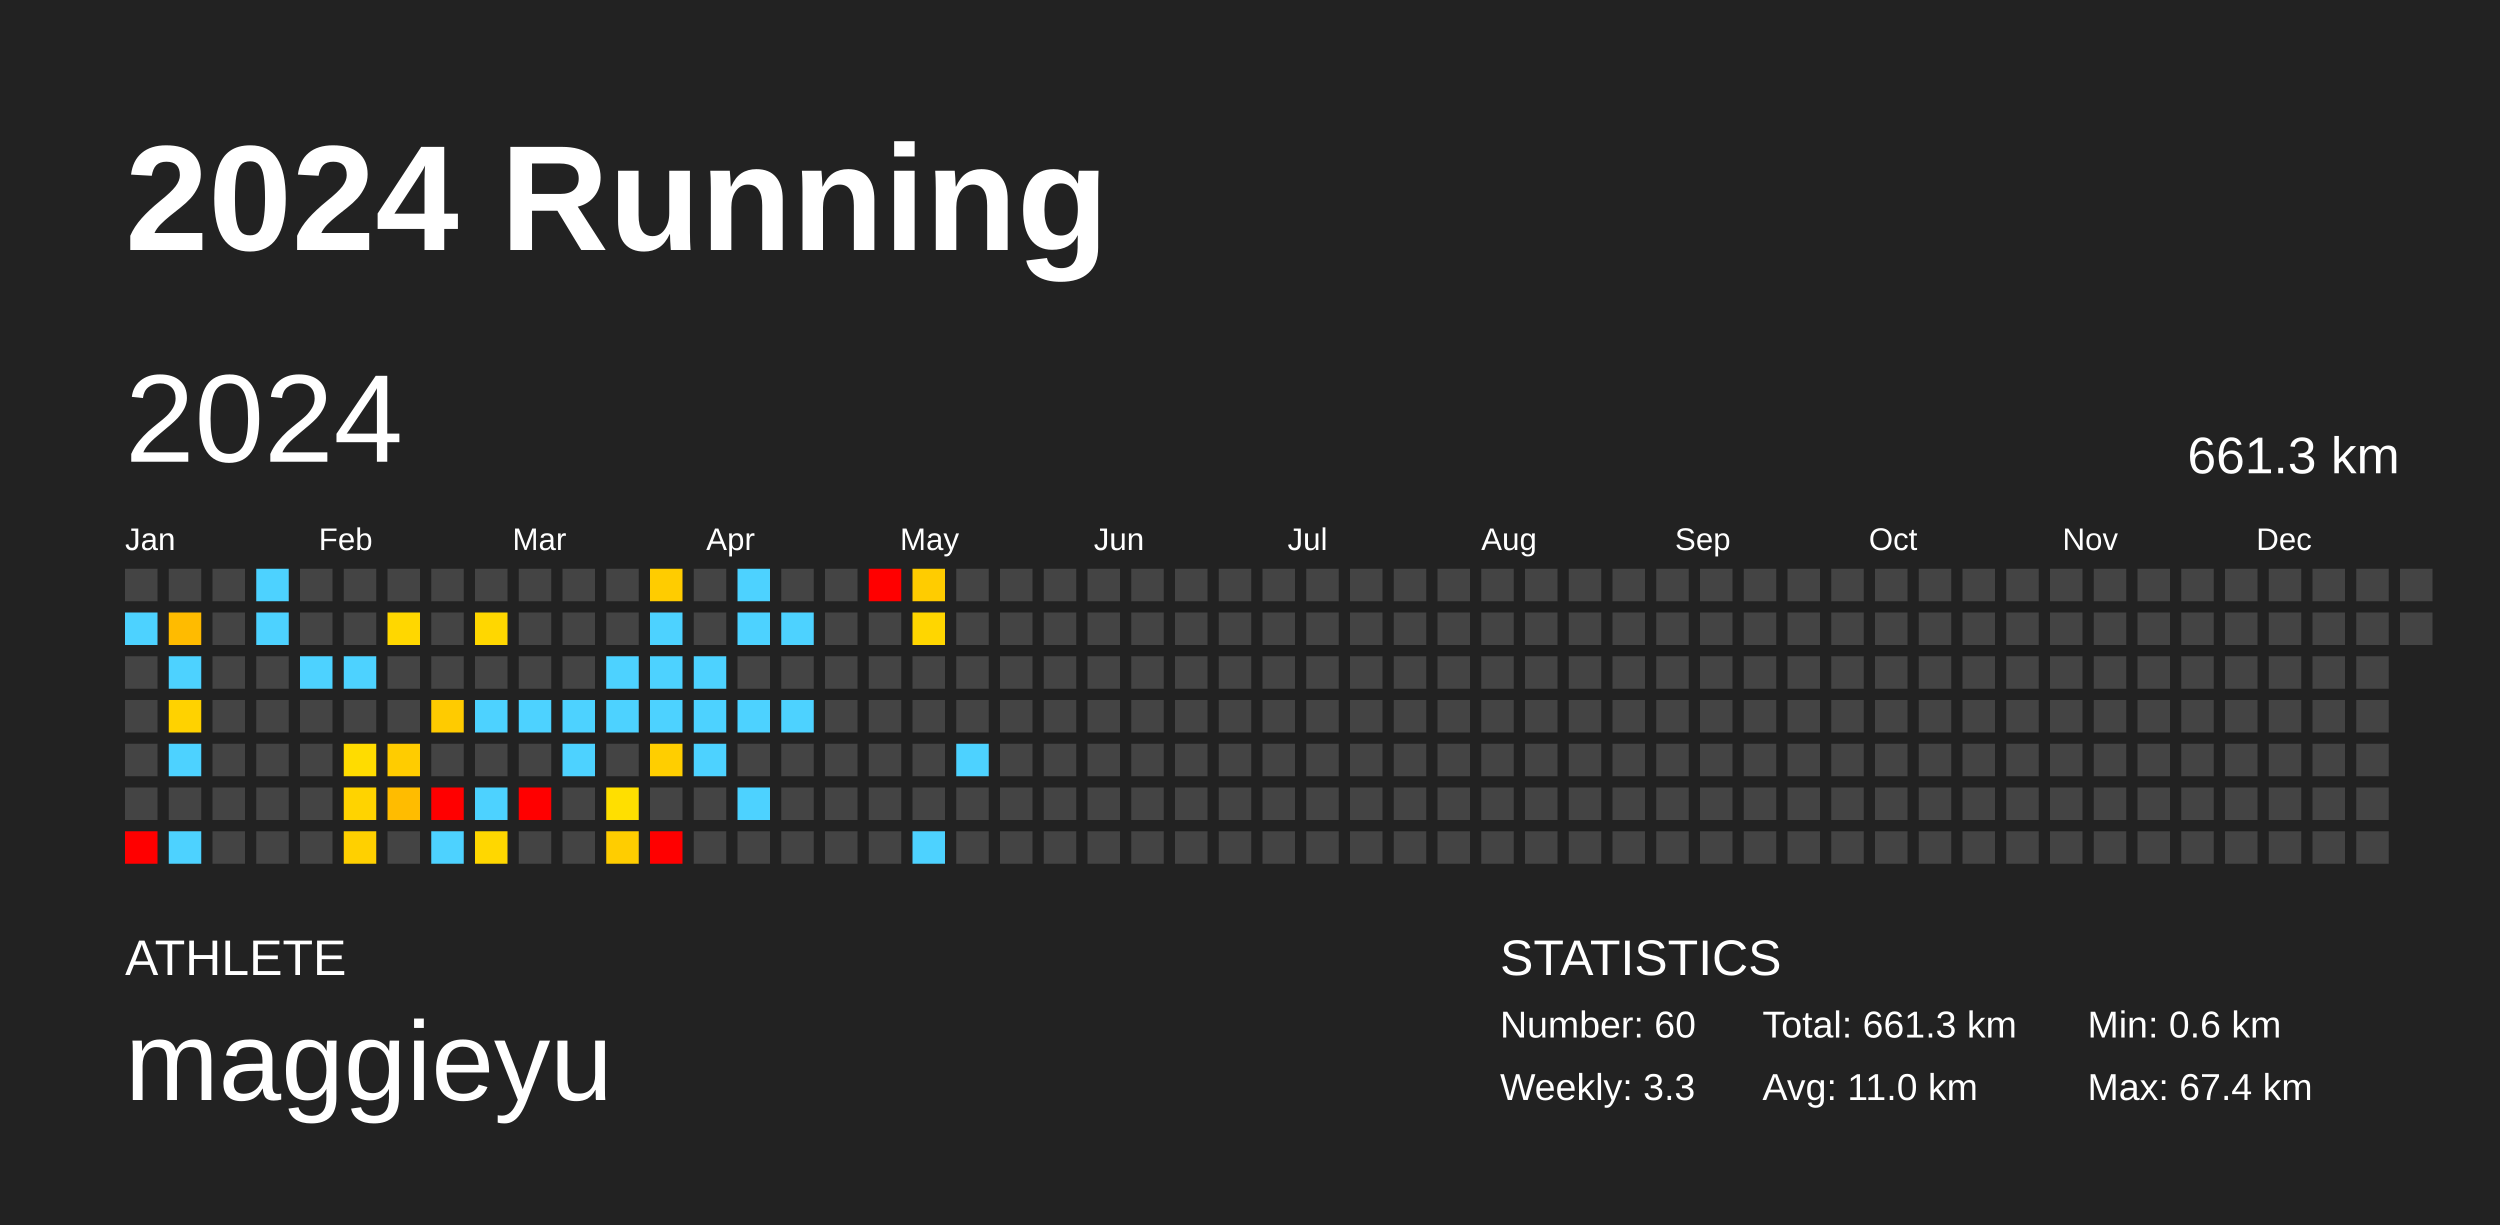
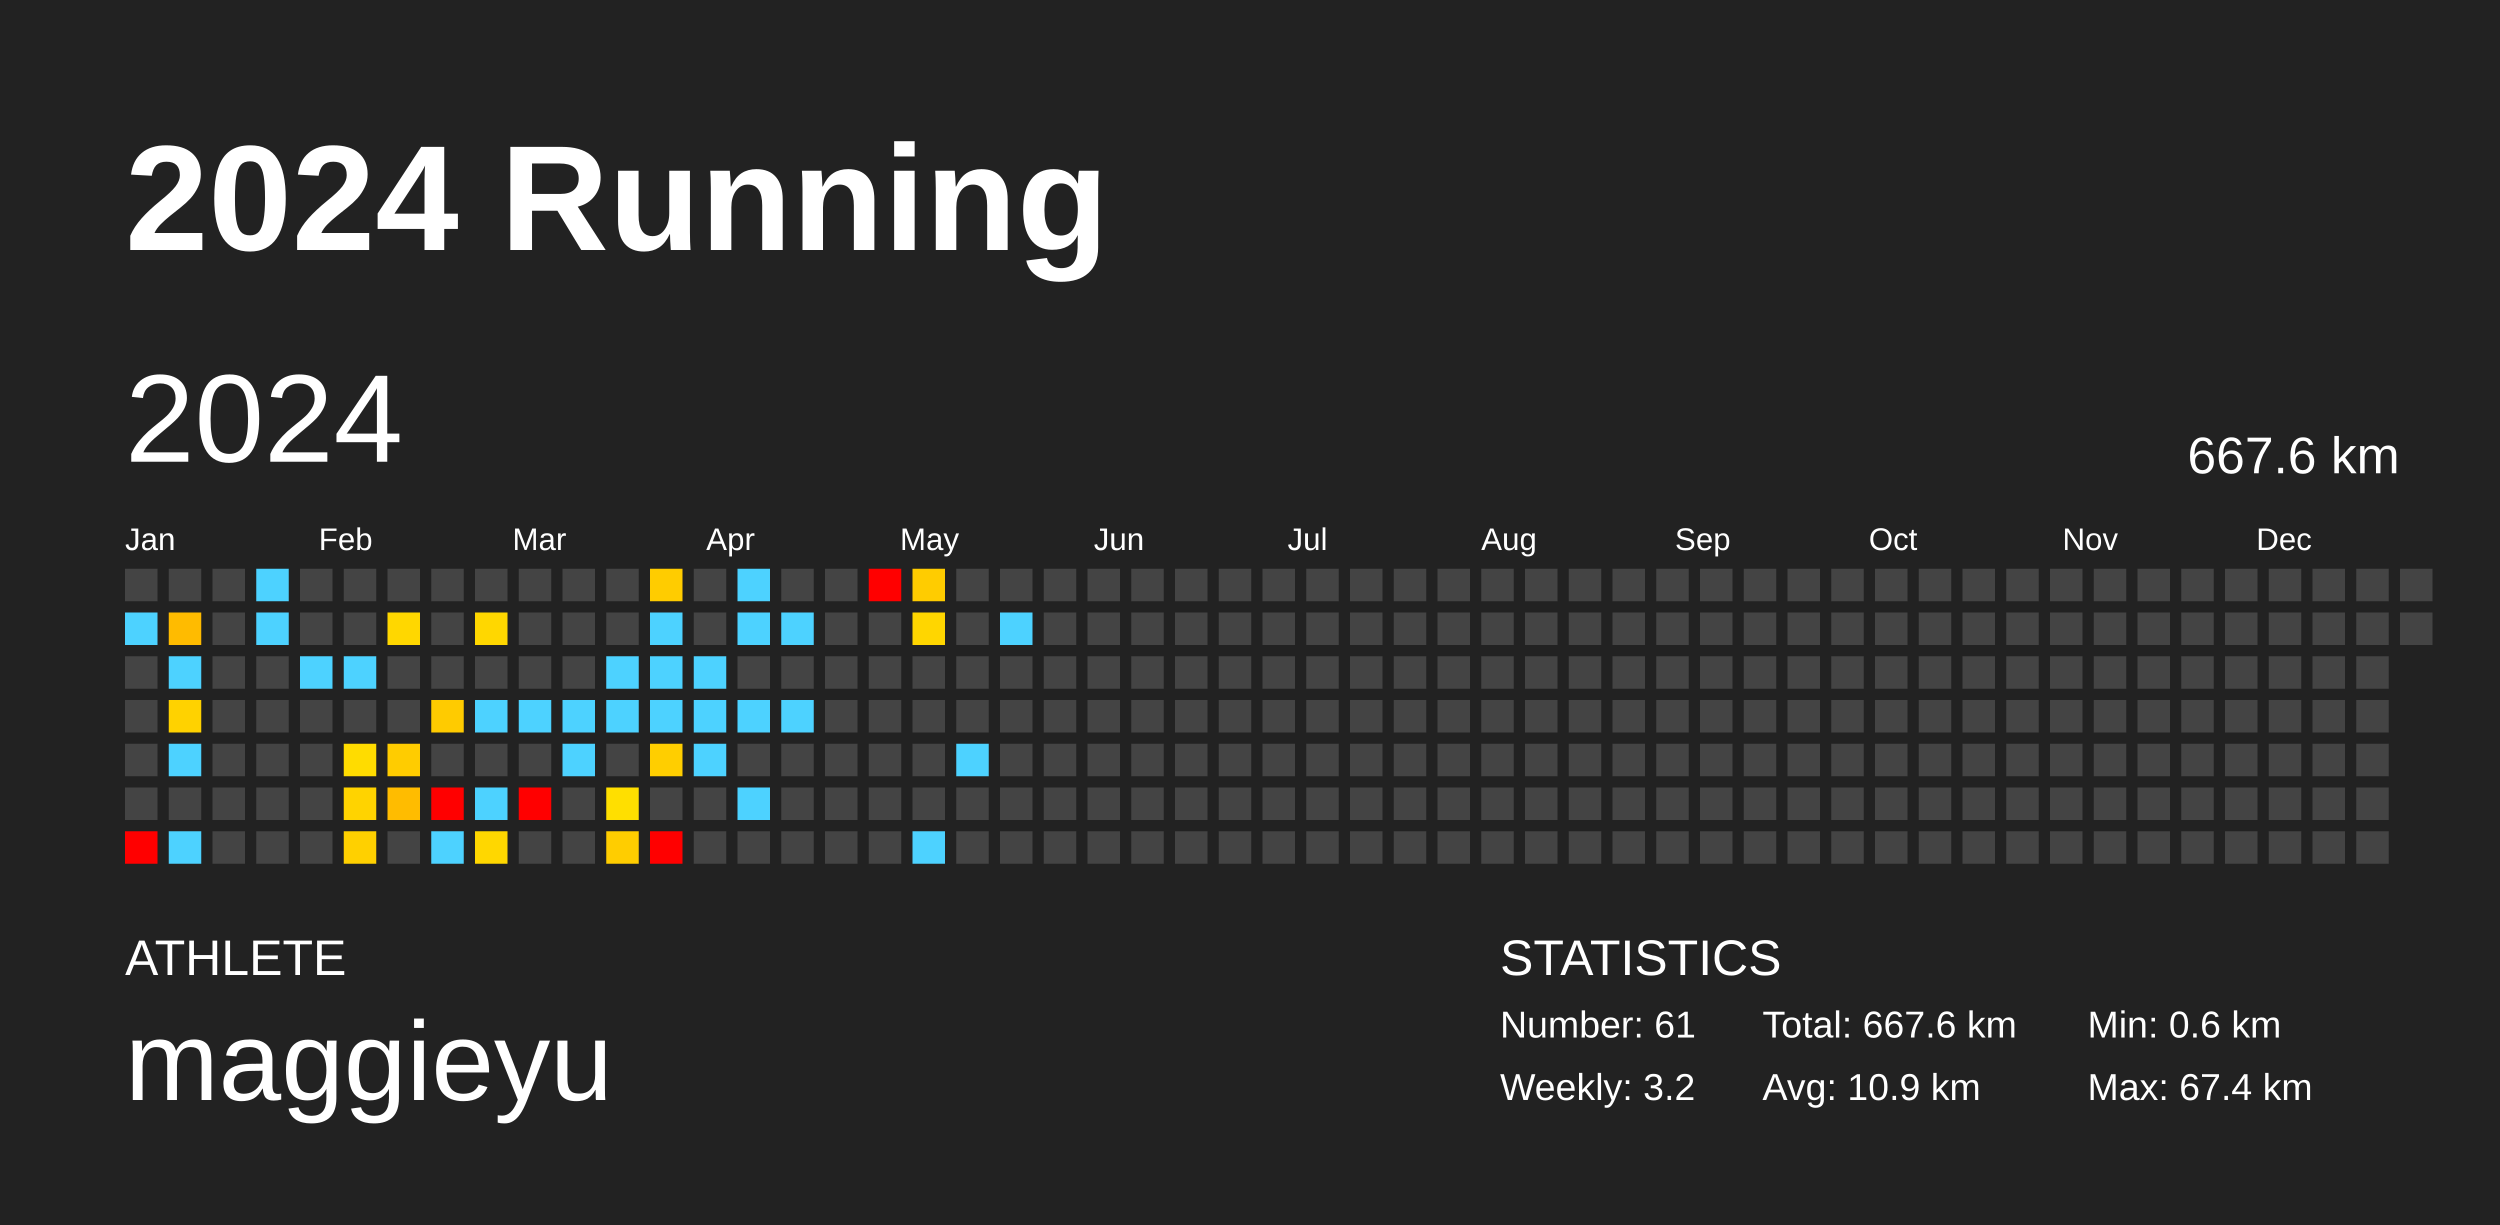
<svg xmlns="http://www.w3.org/2000/svg" baseProfile="full" height="98mm" version="1.1" viewBox="0,0,200,98" width="200mm">
  <defs />
  <rect fill="#222222" height="98" width="200" x="0" y="0" />
  <text fill="#FFFFFF" style="font-size:12px; font-family:Arial; font-weight:bold;" x="10" y="20">2024 Running</text>
  <text fill="#FFFFFF" style="font-size:4px; font-family:Arial" x="10" y="78">ATHLETE</text>
  <text fill="#FFFFFF" style="font-size:9px; font-family:Arial" x="10" y="88">maggieyu</text>
  <text fill="#FFFFFF" style="font-size:4px; font-family:Arial" x="120" y="78">STATISTICS</text>
-   <text fill="#FFFFFF" style="font-size:3px; font-family:Arial" x="120" y="83">Number: 60</text>
-   <text fill="#FFFFFF" style="font-size:3px; font-family:Arial" x="120" y="88">Weekly: 3.3</text>
-   <text fill="#FFFFFF" style="font-size:3px; font-family:Arial" x="141" y="83">Total: 661.3 km</text>
-   <text fill="#FFFFFF" style="font-size:3px; font-family:Arial" x="141" y="88">Avg: 11.0 km</text>
+   <text fill="#FFFFFF" style="font-size:3px; font-family:Arial" x="120" y="83">Number: 61</text>
+   <text fill="#FFFFFF" style="font-size:3px; font-family:Arial" x="120" y="88">Weekly: 3.2</text>
+   <text fill="#FFFFFF" style="font-size:3px; font-family:Arial" x="141" y="83">Total: 667.6 km</text>
+   <text fill="#FFFFFF" style="font-size:3px; font-family:Arial" x="141" y="88">Avg: 10.9 km</text>
  <text fill="#FFFFFF" style="font-size:3px; font-family:Arial" x="167" y="83">Min: 0.6 km</text>
  <text fill="#FFFFFF" style="font-size:3px; font-family:Arial" x="167" y="88">Max: 67.4 km</text>
  <text dominant-baseline="hanging" fill="#FFFFFF" style="font-size:10.0px; font-family:Arial;" x="10" y="30">2024</text>
-   <text dominant-baseline="hanging" fill="#FFFFFF" style="font-size:4.125px; font-family:Arial;" x="175" y="35">661.3 km</text>
+   <text dominant-baseline="hanging" fill="#FFFFFF" style="font-size:4.125px; font-family:Arial;" x="175" y="35">667.6 km</text>
  <text fill="#FFFFFF" style="font-size:2.5px; font-family:Arial" x="10.0" y="44">Jan</text>
  <text fill="#FFFFFF" style="font-size:2.5px; font-family:Arial" x="25.5" y="44">Feb</text>
  <text fill="#FFFFFF" style="font-size:2.5px; font-family:Arial" x="41.0" y="44">Mar</text>
  <text fill="#FFFFFF" style="font-size:2.5px; font-family:Arial" x="56.5" y="44">Apr</text>
  <text fill="#FFFFFF" style="font-size:2.5px; font-family:Arial" x="72.0" y="44">May</text>
  <text fill="#FFFFFF" style="font-size:2.5px; font-family:Arial" x="87.5" y="44">Jun</text>
  <text fill="#FFFFFF" style="font-size:2.5px; font-family:Arial" x="103.0" y="44">Jul</text>
  <text fill="#FFFFFF" style="font-size:2.5px; font-family:Arial" x="118.5" y="44">Aug</text>
  <text fill="#FFFFFF" style="font-size:2.5px; font-family:Arial" x="134.0" y="44">Sep</text>
  <text fill="#FFFFFF" style="font-size:2.5px; font-family:Arial" x="149.5" y="44">Oct</text>
  <text fill="#FFFFFF" style="font-size:2.5px; font-family:Arial" x="165.0" y="44">Nov</text>
  <text fill="#FFFFFF" style="font-size:2.5px; font-family:Arial" x="180.5" y="44">Dec</text>
  <rect fill="#444444" height="2.6" width="2.6" x="10.0" y="45.5" />
  <rect fill="#4dd2ff" height="2.6" width="2.6" x="10.0" y="49.0" />
  <rect fill="#444444" height="2.6" width="2.6" x="10.0" y="52.5" />
  <rect fill="#444444" height="2.6" width="2.6" x="10.0" y="56.0" />
  <rect fill="#444444" height="2.6" width="2.6" x="10.0" y="59.5" />
  <rect fill="#444444" height="2.6" width="2.6" x="10.0" y="63.0" />
  <rect fill="red" height="2.6" width="2.6" x="10.0" y="66.5" />
  <rect fill="#444444" height="2.6" width="2.6" x="13.5" y="45.5" />
  <rect fill="#ffbb00" height="2.6" width="2.6" x="13.5" y="49.0" />
  <rect fill="#4dd2ff" height="2.6" width="2.6" x="13.5" y="52.5" />
  <rect fill="#ffd200" height="2.6" width="2.6" x="13.5" y="56.0" />
  <rect fill="#4dd2ff" height="2.6" width="2.6" x="13.5" y="59.5" />
  <rect fill="#444444" height="2.6" width="2.6" x="13.5" y="63.0" />
  <rect fill="#4dd2ff" height="2.6" width="2.6" x="13.5" y="66.5" />
  <rect fill="#444444" height="2.6" width="2.6" x="17.0" y="45.5" />
  <rect fill="#444444" height="2.6" width="2.6" x="17.0" y="49.0" />
  <rect fill="#444444" height="2.6" width="2.6" x="17.0" y="52.5" />
  <rect fill="#444444" height="2.6" width="2.6" x="17.0" y="56.0" />
  <rect fill="#444444" height="2.6" width="2.6" x="17.0" y="59.5" />
  <rect fill="#444444" height="2.6" width="2.6" x="17.0" y="63.0" />
  <rect fill="#444444" height="2.6" width="2.6" x="17.0" y="66.5" />
  <rect fill="#4dd2ff" height="2.6" width="2.6" x="20.5" y="45.5" />
  <rect fill="#4dd2ff" height="2.6" width="2.6" x="20.5" y="49.0" />
  <rect fill="#444444" height="2.6" width="2.6" x="20.5" y="52.5" />
  <rect fill="#444444" height="2.6" width="2.6" x="20.5" y="56.0" />
  <rect fill="#444444" height="2.6" width="2.6" x="20.5" y="59.5" />
  <rect fill="#444444" height="2.6" width="2.6" x="20.5" y="63.0" />
  <rect fill="#444444" height="2.6" width="2.6" x="20.5" y="66.5" />
  <rect fill="#444444" height="2.6" width="2.6" x="24.0" y="45.5" />
  <rect fill="#444444" height="2.6" width="2.6" x="24.0" y="49.0" />
  <rect fill="#4dd2ff" height="2.6" width="2.6" x="24.0" y="52.5" />
  <rect fill="#444444" height="2.6" width="2.6" x="24.0" y="56.0" />
  <rect fill="#444444" height="2.6" width="2.6" x="24.0" y="59.5" />
  <rect fill="#444444" height="2.6" width="2.6" x="24.0" y="63.0" />
  <rect fill="#444444" height="2.6" width="2.6" x="24.0" y="66.5" />
  <rect fill="#444444" height="2.6" width="2.6" x="27.5" y="45.5" />
  <rect fill="#444444" height="2.6" width="2.6" x="27.5" y="49.0" />
  <rect fill="#4dd2ff" height="2.6" width="2.6" x="27.5" y="52.5" />
  <rect fill="#444444" height="2.6" width="2.6" x="27.5" y="56.0" />
  <rect fill="#ffdc00" height="2.6" width="2.6" x="27.5" y="59.5" />
  <rect fill="#ffd300" height="2.6" width="2.6" x="27.5" y="63.0" />
  <rect fill="#ffd000" height="2.6" width="2.6" x="27.5" y="66.5" />
  <rect fill="#444444" height="2.6" width="2.6" x="31.0" y="45.5" />
  <rect fill="#ffd700" height="2.6" width="2.6" x="31.0" y="49.0" />
  <rect fill="#444444" height="2.6" width="2.6" x="31.0" y="52.5" />
  <rect fill="#444444" height="2.6" width="2.6" x="31.0" y="56.0" />
  <rect fill="#ffcc00" height="2.6" width="2.6" x="31.0" y="59.5" />
  <rect fill="#ffbc00" height="2.6" width="2.6" x="31.0" y="63.0" />
  <rect fill="#444444" height="2.6" width="2.6" x="31.0" y="66.5" />
  <rect fill="#444444" height="2.6" width="2.6" x="34.5" y="45.5" />
  <rect fill="#444444" height="2.6" width="2.6" x="34.5" y="49.0" />
  <rect fill="#444444" height="2.6" width="2.6" x="34.5" y="52.5" />
  <rect fill="#ffcb00" height="2.6" width="2.6" x="34.5" y="56.0" />
  <rect fill="#444444" height="2.6" width="2.6" x="34.5" y="59.5" />
  <rect fill="red" height="2.6" width="2.6" x="34.5" y="63.0" />
  <rect fill="#4dd2ff" height="2.6" width="2.6" x="34.5" y="66.5" />
  <rect fill="#444444" height="2.6" width="2.6" x="38.0" y="45.5" />
  <rect fill="#ffd700" height="2.6" width="2.6" x="38.0" y="49.0" />
  <rect fill="#444444" height="2.6" width="2.6" x="38.0" y="52.5" />
  <rect fill="#4dd2ff" height="2.6" width="2.6" x="38.0" y="56.0" />
  <rect fill="#444444" height="2.6" width="2.6" x="38.0" y="59.5" />
  <rect fill="#4dd2ff" height="2.6" width="2.6" x="38.0" y="63.0" />
  <rect fill="#ffd700" height="2.6" width="2.6" x="38.0" y="66.5" />
  <rect fill="#444444" height="2.6" width="2.6" x="41.5" y="45.5" />
  <rect fill="#444444" height="2.6" width="2.6" x="41.5" y="49.0" />
  <rect fill="#444444" height="2.6" width="2.6" x="41.5" y="52.5" />
  <rect fill="#4dd2ff" height="2.6" width="2.6" x="41.5" y="56.0" />
  <rect fill="#444444" height="2.6" width="2.6" x="41.5" y="59.5" />
  <rect fill="red" height="2.6" width="2.6" x="41.5" y="63.0" />
  <rect fill="#444444" height="2.6" width="2.6" x="41.5" y="66.5" />
  <rect fill="#444444" height="2.6" width="2.6" x="45.0" y="45.5" />
  <rect fill="#444444" height="2.6" width="2.6" x="45.0" y="49.0" />
  <rect fill="#444444" height="2.6" width="2.6" x="45.0" y="52.5" />
  <rect fill="#4dd2ff" height="2.6" width="2.6" x="45.0" y="56.0" />
  <rect fill="#4dd2ff" height="2.6" width="2.6" x="45.0" y="59.5" />
  <rect fill="#444444" height="2.6" width="2.6" x="45.0" y="63.0" />
  <rect fill="#444444" height="2.6" width="2.6" x="45.0" y="66.5" />
  <rect fill="#444444" height="2.6" width="2.6" x="48.5" y="45.5" />
  <rect fill="#444444" height="2.6" width="2.6" x="48.5" y="49.0" />
  <rect fill="#4dd2ff" height="2.6" width="2.6" x="48.5" y="52.5" />
  <rect fill="#4dd2ff" height="2.6" width="2.6" x="48.5" y="56.0" />
  <rect fill="#444444" height="2.6" width="2.6" x="48.5" y="59.5" />
  <rect fill="#ffdf00" height="2.6" width="2.6" x="48.5" y="63.0" />
  <rect fill="#ffcd00" height="2.6" width="2.6" x="48.5" y="66.5" />
  <rect fill="#ffcc00" height="2.6" width="2.6" x="52.0" y="45.5" />
  <rect fill="#4dd2ff" height="2.6" width="2.6" x="52.0" y="49.0" />
  <rect fill="#4dd2ff" height="2.6" width="2.6" x="52.0" y="52.5" />
  <rect fill="#4dd2ff" height="2.6" width="2.6" x="52.0" y="56.0" />
  <rect fill="#ffce00" height="2.6" width="2.6" x="52.0" y="59.5" />
  <rect fill="#444444" height="2.6" width="2.6" x="52.0" y="63.0" />
  <rect fill="red" height="2.6" width="2.6" x="52.0" y="66.5" />
  <rect fill="#444444" height="2.6" width="2.6" x="55.5" y="45.5" />
  <rect fill="#444444" height="2.6" width="2.6" x="55.5" y="49.0" />
  <rect fill="#4dd2ff" height="2.6" width="2.6" x="55.5" y="52.5" />
  <rect fill="#4dd2ff" height="2.6" width="2.6" x="55.5" y="56.0" />
  <rect fill="#4dd2ff" height="2.6" width="2.6" x="55.5" y="59.5" />
  <rect fill="#444444" height="2.6" width="2.6" x="55.5" y="63.0" />
  <rect fill="#444444" height="2.6" width="2.6" x="55.5" y="66.5" />
  <rect fill="#4dd2ff" height="2.6" width="2.6" x="59.0" y="45.5" />
  <rect fill="#4dd2ff" height="2.6" width="2.6" x="59.0" y="49.0" />
  <rect fill="#444444" height="2.6" width="2.6" x="59.0" y="52.5" />
  <rect fill="#4dd2ff" height="2.6" width="2.6" x="59.0" y="56.0" />
  <rect fill="#444444" height="2.6" width="2.6" x="59.0" y="59.5" />
  <rect fill="#4dd2ff" height="2.6" width="2.6" x="59.0" y="63.0" />
  <rect fill="#444444" height="2.6" width="2.6" x="59.0" y="66.5" />
  <rect fill="#444444" height="2.6" width="2.6" x="62.5" y="45.5" />
  <rect fill="#4dd2ff" height="2.6" width="2.6" x="62.5" y="49.0" />
  <rect fill="#444444" height="2.6" width="2.6" x="62.5" y="52.5" />
  <rect fill="#4dd2ff" height="2.6" width="2.6" x="62.5" y="56.0" />
  <rect fill="#444444" height="2.6" width="2.6" x="62.5" y="59.5" />
  <rect fill="#444444" height="2.6" width="2.6" x="62.5" y="63.0" />
  <rect fill="#444444" height="2.6" width="2.6" x="62.5" y="66.5" />
  <rect fill="#444444" height="2.6" width="2.6" x="66.0" y="45.5" />
  <rect fill="#444444" height="2.6" width="2.6" x="66.0" y="49.0" />
  <rect fill="#444444" height="2.6" width="2.6" x="66.0" y="52.5" />
  <rect fill="#444444" height="2.6" width="2.6" x="66.0" y="56.0" />
  <rect fill="#444444" height="2.6" width="2.6" x="66.0" y="59.5" />
  <rect fill="#444444" height="2.6" width="2.6" x="66.0" y="63.0" />
  <rect fill="#444444" height="2.6" width="2.6" x="66.0" y="66.5" />
  <rect fill="red" height="2.6" width="2.6" x="69.5" y="45.5" />
  <rect fill="#444444" height="2.6" width="2.6" x="69.5" y="49.0" />
  <rect fill="#444444" height="2.6" width="2.6" x="69.5" y="52.5" />
  <rect fill="#444444" height="2.6" width="2.6" x="69.5" y="56.0" />
  <rect fill="#444444" height="2.6" width="2.6" x="69.5" y="59.5" />
  <rect fill="#444444" height="2.6" width="2.6" x="69.5" y="63.0" />
  <rect fill="#444444" height="2.6" width="2.6" x="69.5" y="66.5" />
  <rect fill="#ffcc00" height="2.6" width="2.6" x="73.0" y="45.5" />
  <rect fill="#ffd600" height="2.6" width="2.6" x="73.0" y="49.0" />
  <rect fill="#444444" height="2.6" width="2.6" x="73.0" y="52.5" />
  <rect fill="#444444" height="2.6" width="2.6" x="73.0" y="56.0" />
  <rect fill="#444444" height="2.6" width="2.6" x="73.0" y="59.5" />
  <rect fill="#444444" height="2.6" width="2.6" x="73.0" y="63.0" />
  <rect fill="#4dd2ff" height="2.6" width="2.6" x="73.0" y="66.5" />
  <rect fill="#444444" height="2.6" width="2.6" x="76.5" y="45.5" />
  <rect fill="#444444" height="2.6" width="2.6" x="76.5" y="49.0" />
  <rect fill="#444444" height="2.6" width="2.6" x="76.5" y="52.5" />
  <rect fill="#444444" height="2.6" width="2.6" x="76.5" y="56.0" />
  <rect fill="#4dd2ff" height="2.6" width="2.6" x="76.5" y="59.5" />
  <rect fill="#444444" height="2.6" width="2.6" x="76.5" y="63.0" />
  <rect fill="#444444" height="2.6" width="2.6" x="76.5" y="66.5" />
  <rect fill="#444444" height="2.6" width="2.6" x="80.0" y="45.5" />
-   <rect fill="#444444" height="2.6" width="2.6" x="80.0" y="49.0" />
+   <rect fill="#4dd2ff" height="2.6" width="2.6" x="80.0" y="49.0" />
  <rect fill="#444444" height="2.6" width="2.6" x="80.0" y="52.5" />
  <rect fill="#444444" height="2.6" width="2.6" x="80.0" y="56.0" />
  <rect fill="#444444" height="2.6" width="2.6" x="80.0" y="59.5" />
  <rect fill="#444444" height="2.6" width="2.6" x="80.0" y="63.0" />
  <rect fill="#444444" height="2.6" width="2.6" x="80.0" y="66.5" />
  <rect fill="#444444" height="2.6" width="2.6" x="83.5" y="45.5" />
  <rect fill="#444444" height="2.6" width="2.6" x="83.5" y="49.0" />
  <rect fill="#444444" height="2.6" width="2.6" x="83.5" y="52.5" />
  <rect fill="#444444" height="2.6" width="2.6" x="83.5" y="56.0" />
  <rect fill="#444444" height="2.6" width="2.6" x="83.5" y="59.5" />
  <rect fill="#444444" height="2.6" width="2.6" x="83.5" y="63.0" />
  <rect fill="#444444" height="2.6" width="2.6" x="83.5" y="66.5" />
  <rect fill="#444444" height="2.6" width="2.6" x="87.0" y="45.5" />
  <rect fill="#444444" height="2.6" width="2.6" x="87.0" y="49.0" />
  <rect fill="#444444" height="2.6" width="2.6" x="87.0" y="52.5" />
  <rect fill="#444444" height="2.6" width="2.6" x="87.0" y="56.0" />
  <rect fill="#444444" height="2.6" width="2.6" x="87.0" y="59.5" />
  <rect fill="#444444" height="2.6" width="2.6" x="87.0" y="63.0" />
  <rect fill="#444444" height="2.6" width="2.6" x="87.0" y="66.5" />
  <rect fill="#444444" height="2.6" width="2.6" x="90.5" y="45.5" />
  <rect fill="#444444" height="2.6" width="2.6" x="90.5" y="49.0" />
  <rect fill="#444444" height="2.6" width="2.6" x="90.5" y="52.5" />
  <rect fill="#444444" height="2.6" width="2.6" x="90.5" y="56.0" />
  <rect fill="#444444" height="2.6" width="2.6" x="90.5" y="59.5" />
  <rect fill="#444444" height="2.6" width="2.6" x="90.5" y="63.0" />
  <rect fill="#444444" height="2.6" width="2.6" x="90.5" y="66.5" />
  <rect fill="#444444" height="2.6" width="2.6" x="94.0" y="45.5" />
  <rect fill="#444444" height="2.6" width="2.6" x="94.0" y="49.0" />
  <rect fill="#444444" height="2.6" width="2.6" x="94.0" y="52.5" />
  <rect fill="#444444" height="2.6" width="2.6" x="94.0" y="56.0" />
  <rect fill="#444444" height="2.6" width="2.6" x="94.0" y="59.5" />
  <rect fill="#444444" height="2.6" width="2.6" x="94.0" y="63.0" />
  <rect fill="#444444" height="2.6" width="2.6" x="94.0" y="66.5" />
  <rect fill="#444444" height="2.6" width="2.6" x="97.5" y="45.5" />
  <rect fill="#444444" height="2.6" width="2.6" x="97.5" y="49.0" />
  <rect fill="#444444" height="2.6" width="2.6" x="97.5" y="52.5" />
  <rect fill="#444444" height="2.6" width="2.6" x="97.5" y="56.0" />
  <rect fill="#444444" height="2.6" width="2.6" x="97.5" y="59.5" />
  <rect fill="#444444" height="2.6" width="2.6" x="97.5" y="63.0" />
  <rect fill="#444444" height="2.6" width="2.6" x="97.5" y="66.5" />
  <rect fill="#444444" height="2.6" width="2.6" x="101.0" y="45.5" />
  <rect fill="#444444" height="2.6" width="2.6" x="101.0" y="49.0" />
  <rect fill="#444444" height="2.6" width="2.6" x="101.0" y="52.5" />
  <rect fill="#444444" height="2.6" width="2.6" x="101.0" y="56.0" />
  <rect fill="#444444" height="2.6" width="2.6" x="101.0" y="59.5" />
  <rect fill="#444444" height="2.6" width="2.6" x="101.0" y="63.0" />
  <rect fill="#444444" height="2.6" width="2.6" x="101.0" y="66.5" />
  <rect fill="#444444" height="2.6" width="2.6" x="104.5" y="45.5" />
  <rect fill="#444444" height="2.6" width="2.6" x="104.5" y="49.0" />
  <rect fill="#444444" height="2.6" width="2.6" x="104.5" y="52.5" />
  <rect fill="#444444" height="2.6" width="2.6" x="104.5" y="56.0" />
  <rect fill="#444444" height="2.6" width="2.6" x="104.5" y="59.5" />
  <rect fill="#444444" height="2.6" width="2.6" x="104.5" y="63.0" />
  <rect fill="#444444" height="2.6" width="2.6" x="104.5" y="66.5" />
  <rect fill="#444444" height="2.6" width="2.6" x="108.0" y="45.5" />
  <rect fill="#444444" height="2.6" width="2.6" x="108.0" y="49.0" />
  <rect fill="#444444" height="2.6" width="2.6" x="108.0" y="52.5" />
  <rect fill="#444444" height="2.6" width="2.6" x="108.0" y="56.0" />
  <rect fill="#444444" height="2.6" width="2.6" x="108.0" y="59.5" />
  <rect fill="#444444" height="2.6" width="2.6" x="108.0" y="63.0" />
  <rect fill="#444444" height="2.6" width="2.6" x="108.0" y="66.5" />
  <rect fill="#444444" height="2.6" width="2.6" x="111.5" y="45.5" />
  <rect fill="#444444" height="2.6" width="2.6" x="111.5" y="49.0" />
  <rect fill="#444444" height="2.6" width="2.6" x="111.5" y="52.5" />
  <rect fill="#444444" height="2.6" width="2.6" x="111.5" y="56.0" />
  <rect fill="#444444" height="2.6" width="2.6" x="111.5" y="59.5" />
  <rect fill="#444444" height="2.6" width="2.6" x="111.5" y="63.0" />
  <rect fill="#444444" height="2.6" width="2.6" x="111.5" y="66.5" />
  <rect fill="#444444" height="2.6" width="2.6" x="115.0" y="45.5" />
  <rect fill="#444444" height="2.6" width="2.6" x="115.0" y="49.0" />
  <rect fill="#444444" height="2.6" width="2.6" x="115.0" y="52.5" />
  <rect fill="#444444" height="2.6" width="2.6" x="115.0" y="56.0" />
  <rect fill="#444444" height="2.6" width="2.6" x="115.0" y="59.5" />
  <rect fill="#444444" height="2.6" width="2.6" x="115.0" y="63.0" />
  <rect fill="#444444" height="2.6" width="2.6" x="115.0" y="66.5" />
  <rect fill="#444444" height="2.6" width="2.6" x="118.5" y="45.5" />
  <rect fill="#444444" height="2.6" width="2.6" x="118.5" y="49.0" />
  <rect fill="#444444" height="2.6" width="2.6" x="118.5" y="52.5" />
  <rect fill="#444444" height="2.6" width="2.6" x="118.5" y="56.0" />
  <rect fill="#444444" height="2.6" width="2.6" x="118.5" y="59.5" />
  <rect fill="#444444" height="2.6" width="2.6" x="118.5" y="63.0" />
  <rect fill="#444444" height="2.6" width="2.6" x="118.5" y="66.5" />
  <rect fill="#444444" height="2.6" width="2.6" x="122.0" y="45.5" />
  <rect fill="#444444" height="2.6" width="2.6" x="122.0" y="49.0" />
  <rect fill="#444444" height="2.6" width="2.6" x="122.0" y="52.5" />
  <rect fill="#444444" height="2.6" width="2.6" x="122.0" y="56.0" />
  <rect fill="#444444" height="2.6" width="2.6" x="122.0" y="59.5" />
  <rect fill="#444444" height="2.6" width="2.6" x="122.0" y="63.0" />
  <rect fill="#444444" height="2.6" width="2.6" x="122.0" y="66.5" />
  <rect fill="#444444" height="2.6" width="2.6" x="125.5" y="45.5" />
  <rect fill="#444444" height="2.6" width="2.6" x="125.5" y="49.0" />
  <rect fill="#444444" height="2.6" width="2.6" x="125.5" y="52.5" />
  <rect fill="#444444" height="2.6" width="2.6" x="125.5" y="56.0" />
  <rect fill="#444444" height="2.6" width="2.6" x="125.5" y="59.5" />
  <rect fill="#444444" height="2.6" width="2.6" x="125.5" y="63.0" />
  <rect fill="#444444" height="2.6" width="2.6" x="125.5" y="66.5" />
  <rect fill="#444444" height="2.6" width="2.6" x="129.0" y="45.5" />
  <rect fill="#444444" height="2.6" width="2.6" x="129.0" y="49.0" />
  <rect fill="#444444" height="2.6" width="2.6" x="129.0" y="52.5" />
  <rect fill="#444444" height="2.6" width="2.6" x="129.0" y="56.0" />
  <rect fill="#444444" height="2.6" width="2.6" x="129.0" y="59.5" />
  <rect fill="#444444" height="2.6" width="2.6" x="129.0" y="63.0" />
  <rect fill="#444444" height="2.6" width="2.6" x="129.0" y="66.5" />
  <rect fill="#444444" height="2.6" width="2.6" x="132.5" y="45.5" />
  <rect fill="#444444" height="2.6" width="2.6" x="132.5" y="49.0" />
  <rect fill="#444444" height="2.6" width="2.6" x="132.5" y="52.5" />
  <rect fill="#444444" height="2.6" width="2.6" x="132.5" y="56.0" />
  <rect fill="#444444" height="2.6" width="2.6" x="132.5" y="59.5" />
  <rect fill="#444444" height="2.6" width="2.6" x="132.5" y="63.0" />
  <rect fill="#444444" height="2.6" width="2.6" x="132.5" y="66.5" />
  <rect fill="#444444" height="2.6" width="2.6" x="136.0" y="45.5" />
  <rect fill="#444444" height="2.6" width="2.6" x="136.0" y="49.0" />
  <rect fill="#444444" height="2.6" width="2.6" x="136.0" y="52.5" />
  <rect fill="#444444" height="2.6" width="2.6" x="136.0" y="56.0" />
  <rect fill="#444444" height="2.6" width="2.6" x="136.0" y="59.5" />
  <rect fill="#444444" height="2.6" width="2.6" x="136.0" y="63.0" />
  <rect fill="#444444" height="2.6" width="2.6" x="136.0" y="66.5" />
  <rect fill="#444444" height="2.6" width="2.6" x="139.5" y="45.5" />
  <rect fill="#444444" height="2.6" width="2.6" x="139.5" y="49.0" />
  <rect fill="#444444" height="2.6" width="2.6" x="139.5" y="52.5" />
  <rect fill="#444444" height="2.6" width="2.6" x="139.5" y="56.0" />
  <rect fill="#444444" height="2.6" width="2.6" x="139.5" y="59.5" />
  <rect fill="#444444" height="2.6" width="2.6" x="139.5" y="63.0" />
  <rect fill="#444444" height="2.6" width="2.6" x="139.5" y="66.5" />
  <rect fill="#444444" height="2.6" width="2.6" x="143.0" y="45.5" />
  <rect fill="#444444" height="2.6" width="2.6" x="143.0" y="49.0" />
  <rect fill="#444444" height="2.6" width="2.6" x="143.0" y="52.5" />
  <rect fill="#444444" height="2.6" width="2.6" x="143.0" y="56.0" />
  <rect fill="#444444" height="2.6" width="2.6" x="143.0" y="59.5" />
  <rect fill="#444444" height="2.6" width="2.6" x="143.0" y="63.0" />
  <rect fill="#444444" height="2.6" width="2.6" x="143.0" y="66.5" />
  <rect fill="#444444" height="2.6" width="2.6" x="146.5" y="45.5" />
  <rect fill="#444444" height="2.6" width="2.6" x="146.5" y="49.0" />
  <rect fill="#444444" height="2.6" width="2.6" x="146.5" y="52.5" />
  <rect fill="#444444" height="2.6" width="2.6" x="146.5" y="56.0" />
  <rect fill="#444444" height="2.6" width="2.6" x="146.5" y="59.5" />
  <rect fill="#444444" height="2.6" width="2.6" x="146.5" y="63.0" />
  <rect fill="#444444" height="2.6" width="2.6" x="146.5" y="66.5" />
  <rect fill="#444444" height="2.6" width="2.6" x="150.0" y="45.5" />
  <rect fill="#444444" height="2.6" width="2.6" x="150.0" y="49.0" />
  <rect fill="#444444" height="2.6" width="2.6" x="150.0" y="52.5" />
  <rect fill="#444444" height="2.6" width="2.6" x="150.0" y="56.0" />
  <rect fill="#444444" height="2.6" width="2.6" x="150.0" y="59.5" />
  <rect fill="#444444" height="2.6" width="2.6" x="150.0" y="63.0" />
  <rect fill="#444444" height="2.6" width="2.6" x="150.0" y="66.5" />
  <rect fill="#444444" height="2.6" width="2.6" x="153.5" y="45.5" />
  <rect fill="#444444" height="2.6" width="2.6" x="153.5" y="49.0" />
  <rect fill="#444444" height="2.6" width="2.6" x="153.5" y="52.5" />
  <rect fill="#444444" height="2.6" width="2.6" x="153.5" y="56.0" />
  <rect fill="#444444" height="2.6" width="2.6" x="153.5" y="59.5" />
  <rect fill="#444444" height="2.6" width="2.6" x="153.5" y="63.0" />
  <rect fill="#444444" height="2.6" width="2.6" x="153.5" y="66.5" />
  <rect fill="#444444" height="2.6" width="2.6" x="157.0" y="45.5" />
  <rect fill="#444444" height="2.6" width="2.6" x="157.0" y="49.0" />
  <rect fill="#444444" height="2.6" width="2.6" x="157.0" y="52.5" />
  <rect fill="#444444" height="2.6" width="2.6" x="157.0" y="56.0" />
  <rect fill="#444444" height="2.6" width="2.6" x="157.0" y="59.5" />
  <rect fill="#444444" height="2.6" width="2.6" x="157.0" y="63.0" />
  <rect fill="#444444" height="2.6" width="2.6" x="157.0" y="66.5" />
  <rect fill="#444444" height="2.6" width="2.6" x="160.5" y="45.5" />
  <rect fill="#444444" height="2.6" width="2.6" x="160.5" y="49.0" />
  <rect fill="#444444" height="2.6" width="2.6" x="160.5" y="52.5" />
  <rect fill="#444444" height="2.6" width="2.6" x="160.5" y="56.0" />
  <rect fill="#444444" height="2.6" width="2.6" x="160.5" y="59.5" />
  <rect fill="#444444" height="2.6" width="2.6" x="160.5" y="63.0" />
  <rect fill="#444444" height="2.6" width="2.6" x="160.5" y="66.5" />
  <rect fill="#444444" height="2.6" width="2.6" x="164.0" y="45.5" />
  <rect fill="#444444" height="2.6" width="2.6" x="164.0" y="49.0" />
  <rect fill="#444444" height="2.6" width="2.6" x="164.0" y="52.5" />
  <rect fill="#444444" height="2.6" width="2.6" x="164.0" y="56.0" />
  <rect fill="#444444" height="2.6" width="2.6" x="164.0" y="59.5" />
  <rect fill="#444444" height="2.6" width="2.6" x="164.0" y="63.0" />
  <rect fill="#444444" height="2.6" width="2.6" x="164.0" y="66.5" />
  <rect fill="#444444" height="2.6" width="2.6" x="167.5" y="45.5" />
  <rect fill="#444444" height="2.6" width="2.6" x="167.5" y="49.0" />
  <rect fill="#444444" height="2.6" width="2.6" x="167.5" y="52.5" />
  <rect fill="#444444" height="2.6" width="2.6" x="167.5" y="56.0" />
  <rect fill="#444444" height="2.6" width="2.6" x="167.5" y="59.5" />
  <rect fill="#444444" height="2.6" width="2.6" x="167.5" y="63.0" />
  <rect fill="#444444" height="2.6" width="2.6" x="167.5" y="66.5" />
  <rect fill="#444444" height="2.6" width="2.6" x="171.0" y="45.5" />
  <rect fill="#444444" height="2.6" width="2.6" x="171.0" y="49.0" />
  <rect fill="#444444" height="2.6" width="2.6" x="171.0" y="52.5" />
  <rect fill="#444444" height="2.6" width="2.6" x="171.0" y="56.0" />
  <rect fill="#444444" height="2.6" width="2.6" x="171.0" y="59.5" />
  <rect fill="#444444" height="2.6" width="2.6" x="171.0" y="63.0" />
  <rect fill="#444444" height="2.6" width="2.6" x="171.0" y="66.5" />
  <rect fill="#444444" height="2.6" width="2.6" x="174.5" y="45.5" />
  <rect fill="#444444" height="2.6" width="2.6" x="174.5" y="49.0" />
  <rect fill="#444444" height="2.6" width="2.6" x="174.5" y="52.5" />
  <rect fill="#444444" height="2.6" width="2.6" x="174.5" y="56.0" />
  <rect fill="#444444" height="2.6" width="2.6" x="174.5" y="59.5" />
  <rect fill="#444444" height="2.6" width="2.6" x="174.5" y="63.0" />
  <rect fill="#444444" height="2.6" width="2.6" x="174.5" y="66.5" />
  <rect fill="#444444" height="2.6" width="2.6" x="178.0" y="45.5" />
  <rect fill="#444444" height="2.6" width="2.6" x="178.0" y="49.0" />
  <rect fill="#444444" height="2.6" width="2.6" x="178.0" y="52.5" />
  <rect fill="#444444" height="2.6" width="2.6" x="178.0" y="56.0" />
  <rect fill="#444444" height="2.6" width="2.6" x="178.0" y="59.5" />
  <rect fill="#444444" height="2.6" width="2.6" x="178.0" y="63.0" />
  <rect fill="#444444" height="2.6" width="2.6" x="178.0" y="66.5" />
  <rect fill="#444444" height="2.6" width="2.6" x="181.5" y="45.5" />
  <rect fill="#444444" height="2.6" width="2.6" x="181.5" y="49.0" />
  <rect fill="#444444" height="2.6" width="2.6" x="181.5" y="52.5" />
  <rect fill="#444444" height="2.6" width="2.6" x="181.5" y="56.0" />
  <rect fill="#444444" height="2.6" width="2.6" x="181.5" y="59.5" />
  <rect fill="#444444" height="2.6" width="2.6" x="181.5" y="63.0" />
  <rect fill="#444444" height="2.6" width="2.6" x="181.5" y="66.5" />
  <rect fill="#444444" height="2.6" width="2.6" x="185.0" y="45.5" />
  <rect fill="#444444" height="2.6" width="2.6" x="185.0" y="49.0" />
  <rect fill="#444444" height="2.6" width="2.6" x="185.0" y="52.5" />
  <rect fill="#444444" height="2.6" width="2.6" x="185.0" y="56.0" />
  <rect fill="#444444" height="2.6" width="2.6" x="185.0" y="59.5" />
  <rect fill="#444444" height="2.6" width="2.6" x="185.0" y="63.0" />
  <rect fill="#444444" height="2.6" width="2.6" x="185.0" y="66.5" />
  <rect fill="#444444" height="2.6" width="2.6" x="188.5" y="45.5" />
  <rect fill="#444444" height="2.6" width="2.6" x="188.5" y="49.0" />
  <rect fill="#444444" height="2.6" width="2.6" x="188.5" y="52.5" />
  <rect fill="#444444" height="2.6" width="2.6" x="188.5" y="56.0" />
  <rect fill="#444444" height="2.6" width="2.6" x="188.5" y="59.5" />
  <rect fill="#444444" height="2.6" width="2.6" x="188.5" y="63.0" />
  <rect fill="#444444" height="2.6" width="2.6" x="188.5" y="66.5" />
  <rect fill="#444444" height="2.6" width="2.6" x="192.0" y="45.5" />
  <rect fill="#444444" height="2.6" width="2.6" x="192.0" y="49.0" />
</svg>
